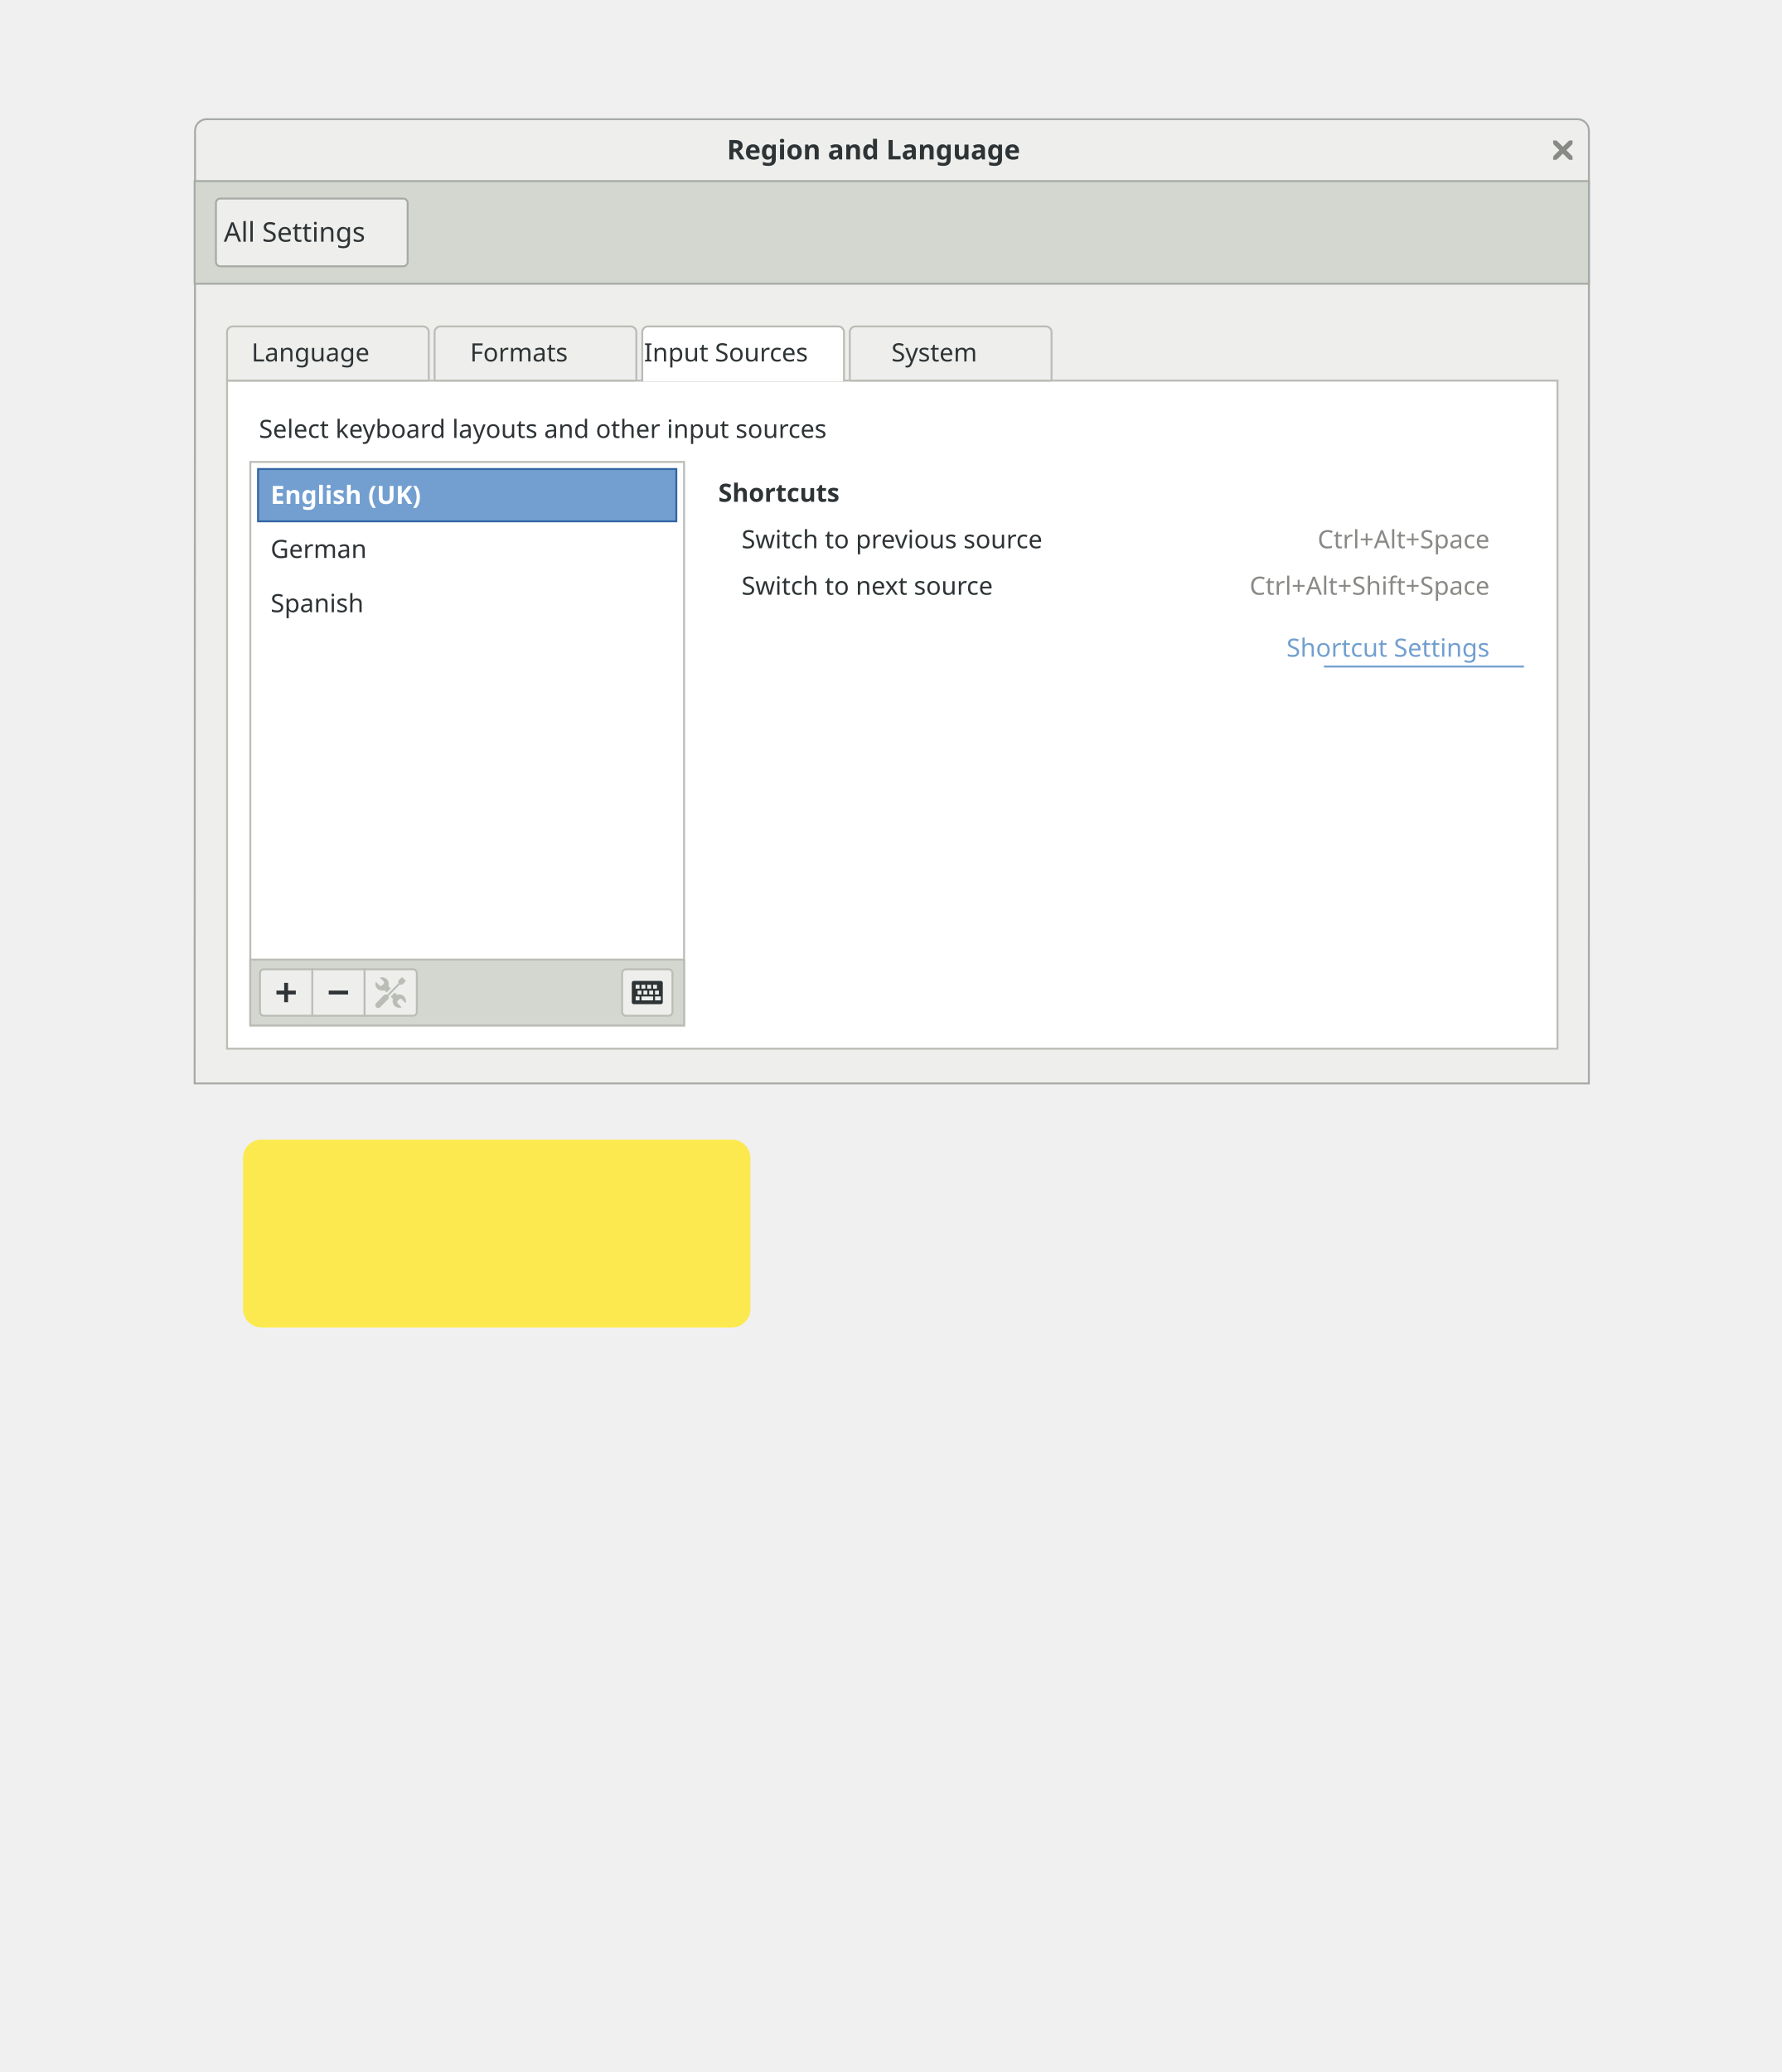
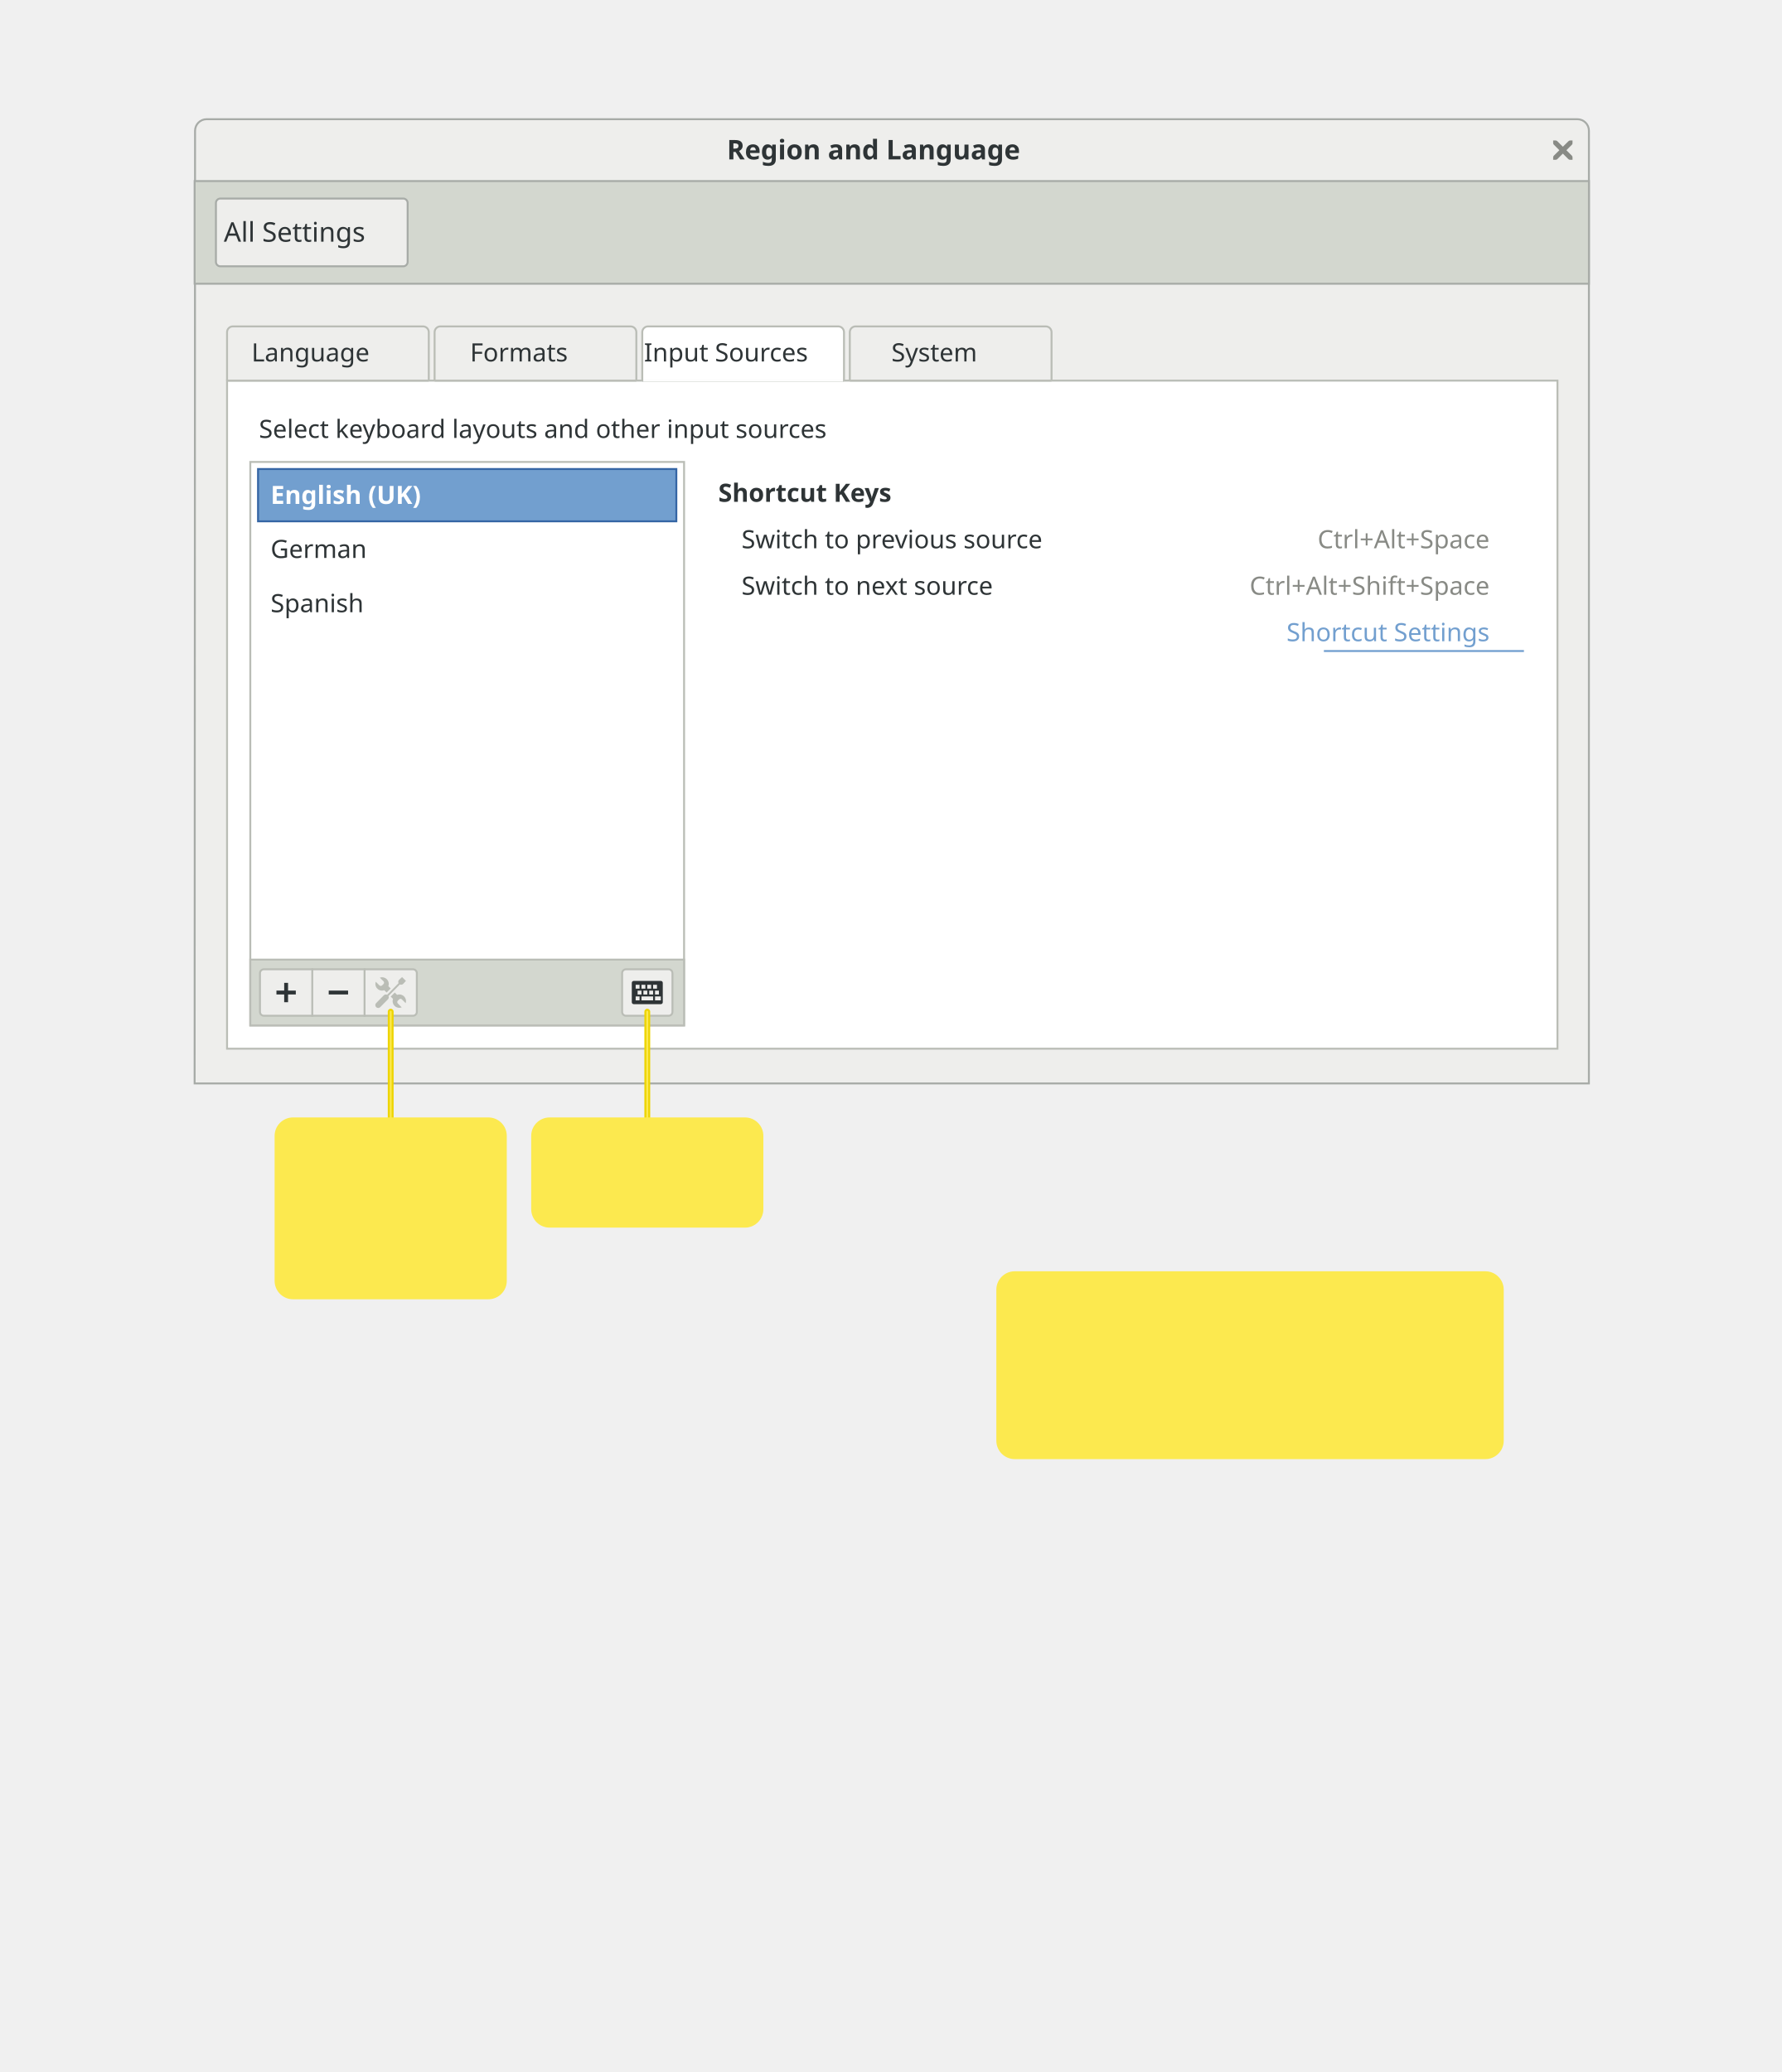
<svg xmlns="http://www.w3.org/2000/svg" width="920" height="1070" id="svg5417" version="1.1" style="display:inline">
  <defs id="defs5419">
    <linearGradient id="linearGradient4563-3-6-2-2-8-4-3">
      <stop style="stop-color:#f2f2f1;stop-opacity:1" offset="0" id="stop4565-3-7-8-74-7-8-5" />
      <stop id="stop4573-2-5-96-40-4-2-1" offset="0.028" style="stop-color:#fefefe;stop-opacity:1" />
      <stop id="stop4571-4-1-0-5-1-4-7" offset="0.977" style="stop-color:#eeeeec;stop-opacity:1" />
      <stop style="stop-color:#f5f5f4;stop-opacity:1" offset="1" id="stop4567-7-50-6-6-6-2-8" />
    </linearGradient>
  </defs>
  <g id="layer1" style="display:inline" transform="translate(626.6562,-746.2812)">
    <text id="text3371-4-2-6" y="2445.869" x="-307.832" style="font-size:12.379px;font-style:normal;font-weight:normal;text-align:start;text-anchor:start;fill:#2e3436;fill-opacity:1;stroke:none;display:inline;enable-background:new;font-family:Droid Sans;-inkscape-font-specification:Droid Sans" xml:space="preserve" transform="scale(0.9995531,1.000447)">
      <tspan style="font-weight:normal;-inkscape-font-specification:Droid Sans" y="2445.869" x="-307.832" id="tspan3805-8" />
    </text>
    <rect style="color:#000000;fill:none;stroke:none;stroke-width:1;marker:none;visibility:visible;display:inline;overflow:visible;enable-background:accumulate" id="rect3644" width="102" height="48" x="-98.406" y="-48.344" />
    <g style="fill:#888a85;fill-opacity:1;display:inline" id="g5806" transform="matrix(1.249509,0,0,1.249509,63.15951,597.7002)" />
    <g id="g5808" transform="matrix(1.249509,0,0,1.249509,63.15951,597.7002)" style="fill:#888a85;fill-opacity:1" />
    <g id="g5810" transform="matrix(1.249509,0,0,1.249509,63.15951,597.7002)" style="fill:#888a85;fill-opacity:1" />
    <g id="g5818" transform="matrix(1.249509,0,0,1.249509,63.15951,597.7002)" style="fill:#888a85;fill-opacity:1" />
    <g id="g5820" transform="matrix(1.249509,0,0,1.249509,63.15951,597.7002)" style="fill:#888a85;fill-opacity:1" />
    <g id="g5822" transform="matrix(1.249509,0,0,1.249509,63.15951,597.7002)" style="fill:#888a85;fill-opacity:1" />
    <path id="path3212" d="m -519.931,807.833 707.773,0 c 3.327,0 6.021,2.676 6.005,6 l -0.022,491.948 -6.005,0 -707.972,0 -6.005,0 0.221,-491.948 c 0.001,-3.324 2.678,-6 6.005,-6 z" style="fill:#eeeeec;fill-opacity:1;stroke:#a7aba7;stroke-width:1;stroke-miterlimit:4;stroke-opacity:1;stroke-dasharray:none;stroke-dashoffset:0;display:inline" />
    <rect style="fill:#d3d7cf;fill-opacity:1;stroke:#a7aba7;stroke-width:1;stroke-miterlimit:4;stroke-opacity:1;stroke-dasharray:none;stroke-dashoffset:0;display:inline" id="rect3214" width="720.003" height="53.024" x="-526.156" y="839.785" />
    <rect style="fill:#eeeeec;fill-opacity:1;stroke:#a7aba7;stroke-width:1;stroke-miterlimit:4;stroke-opacity:1;stroke-dasharray:none;stroke-dashoffset:0;display:inline" id="rect3216" width="99" height="35" x="-515.156" y="848.809" rx="2.3" ry="2.3" />
    <text transform="scale(0.9995531,1.000447)" xml:space="preserve" style="font-size:14px;font-style:normal;font-weight:normal;text-align:center;text-anchor:middle;fill:#2e3436;fill-opacity:1;stroke:none;display:inline;enable-background:new;font-family:Cantarell;-inkscape-font-specification:Cantarell" x="-465.689" y="870.709" id="text3218">
      <tspan id="tspan3220" x="-465.689" y="870.709">All Settings</tspan>
    </text>
    <text id="text3222" y="828.228" x="-166.568" style="font-size:14px;font-style:normal;font-weight:bold;text-align:center;text-anchor:middle;fill:#2e3436;fill-opacity:1;stroke:none;display:inline;enable-background:new;font-family:Cantarell;-inkscape-font-specification:Cantarell Bold" xml:space="preserve" transform="scale(0.9995531,1.000447)">
      <tspan y="828.228" x="-166.568" id="tspan3224" style="font-size:14px;font-weight:bold;text-align:center;text-anchor:middle;fill:#2e3436;font-family:Cantarell;-inkscape-font-specification:Cantarell Bold">Region and Language</tspan>
    </text>
    <g style="fill:#888a85;fill-opacity:1" transform="matrix(1.249509,0,0,1.249509,170.3799,813.8129)" id="g3226">
      <g transform="translate(-60,-518)" id="g3228" style="fill:#888a85;fill-opacity:1;display:inline" />
      <g style="fill:#888a85;fill-opacity:1" transform="translate(-60,-518)" id="g3230" />
      <g style="fill:#888a85;fill-opacity:1" transform="translate(-60,-518)" id="g3232" />
      <g style="fill:#888a85;fill-opacity:1" transform="translate(-60,-518)" id="g3234">
        <g transform="translate(19,-242)" id="g3236" style="fill:#888a85;fill-opacity:1;display:inline">
          <path d="m 45,764 1,0 c 0.01,-1.2e-4 0.021,-4.6e-4 0.031,0 0.255,0.011 0.51,0.129 0.688,0.312 L 49,766.594 51.312,764.312 C 51.578,764.082 51.759,764.007 52,764 l 1,0 0,1 c 0,0.286 -0.034,0.551 -0.25,0.75 l -2.281,2.281 2.25,2.25 C 52.907,770.469 53,770.735 53,771 l 0,1 -1,0 c -0.265,-10e-6 -0.531,-0.093 -0.719,-0.281 L 49,769.438 46.719,771.719 C 46.531,771.907 46.265,772 46,772 l -1,0 0,-1 c -3e-6,-0.265 0.093,-0.531 0.281,-0.719 l 2.281,-2.25 L 45.281,765.75 C 45.071,765.555 44.978,765.281 45,765 l 0,-1 z" id="path3238" style="font-size:medium;font-style:normal;font-variant:normal;font-weight:normal;font-stretch:normal;text-indent:0;text-align:start;text-decoration:none;line-height:normal;letter-spacing:normal;word-spacing:normal;text-transform:none;direction:ltr;block-progression:tb;writing-mode:lr-tb;text-anchor:start;color:#bebebe;fill:#888a85;fill-opacity:1;fill-rule:nonzero;stroke:none;stroke-width:1.781;marker:none;visibility:visible;display:inline;overflow:visible;enable-background:new;font-family:Andale Mono;-inkscape-font-specification:Andale Mono" />
        </g>
      </g>
      <g style="fill:#888a85;fill-opacity:1" transform="translate(-60,-518)" id="g3240" />
      <g style="fill:#888a85;fill-opacity:1" transform="translate(-60,-518)" id="g3242" />
      <g style="fill:#888a85;fill-opacity:1" transform="translate(-60,-518)" id="g3244" />
    </g>
    <rect y="942.833" x="-509.406" height="345" width="687" id="rect3607-7" style="fill:#ffffff;fill-opacity:1;stroke:#babdb6;stroke-width:1;stroke-miterlimit:4;stroke-opacity:1;stroke-dasharray:none;stroke-dashoffset:0;display:inline" />
    <text id="text7191" y="1028.947" x="-243.855" style="font-size:13px;font-style:normal;font-variant:normal;font-weight:normal;font-stretch:normal;text-align:start;text-anchor:start;fill:#2e3436;fill-opacity:1;stroke:none;display:inline;enable-background:new;font-family:Cantarell;-inkscape-font-specification:Cantarell" xml:space="preserve" transform="scale(0.9995531,1.000447)">
      <tspan style="font-size:13px;font-style:normal;font-variant:normal;font-weight:normal;font-stretch:normal;text-align:start;text-anchor:start;font-family:Cantarell;-inkscape-font-specification:Cantarell" y="1028.947" x="-243.855" id="tspan7193">Switch to previous source</tspan>
    </text>
    <rect style="fill:#ffffff;fill-opacity:1;stroke:#babdb6;stroke-width:1;stroke-linecap:square;stroke-miterlimit:4;stroke-opacity:1;stroke-dasharray:none;stroke-dashoffset:0" id="rect3614" width="224" height="291" x="-497.406" y="984.833" />
    <rect y="1241.833" x="-497.406" height="34" width="224" id="rect4384" style="fill:#d3d7cf;fill-opacity:1;stroke:#babdb6;stroke-width:1;stroke-linecap:square;stroke-miterlimit:4;stroke-opacity:1;stroke-dasharray:none;stroke-dashoffset:0" />
    <rect style="fill:#eeeeec;fill-opacity:1;stroke:#babdb6;stroke-width:1;stroke-linecap:square;stroke-miterlimit:4;stroke-opacity:1;stroke-dasharray:none;stroke-dashoffset:0" id="rect4402" width="81" height="24" x="-492.406" y="1246.833" rx="2" ry="2" />
    <path style="fill:none;stroke:#babdb6;stroke-width:1px;stroke-linecap:square;stroke-linejoin:miter;stroke-opacity:1" d="m -465.406,1246.828 c 0,24.01 0,24.01 0,24.01" id="path4404" />
    <g id="g5839" transform="translate(-486.9063,1250.833)" style="fill:#2e3436">
      <g style="fill:#2e3436;display:inline" id="layer9" transform="translate(-60.0002,-726)" />
      <g id="layer10" transform="translate(-60.0002,-726)" style="fill:#2e3436" />
      <g id="layer11" transform="translate(-60.0002,-726)" style="fill:#2e3436" />
      <g id="layer12" transform="translate(-60.0002,-726)" style="fill:#2e3436">
        <path style="color:#bebebe;fill:#2e3436;fill-opacity:1;stroke:none;stroke-width:1;marker:none;visibility:visible;display:inline;overflow:visible" id="rect31992" d="m 67,729 0,4 -4,0 0,2 4,0 0,4 2,0 0,-4 4,0 0,-2 -4,0 0,-4 -2,0 z" />
      </g>
      <g id="layer13" transform="translate(-60.0002,-726)" style="fill:#2e3436" />
      <g id="layer14" transform="translate(-60.0002,-726)" style="fill:#2e3436" />
      <g style="fill:#2e3436;display:inline" id="layer15" transform="translate(-60.0002,-726)" />
      <g style="fill:#2e3436;display:inline" id="g4953" transform="translate(-60.0002,-726)" />
    </g>
    <g id="g5915" transform="translate(-459.9065,1250.833)" style="fill:#2e3436">
      <g style="fill:#2e3436;display:inline" id="layer9-2" transform="translate(-40.0002,-726)" />
      <g id="layer10-3" transform="translate(-40.0002,-726)" style="fill:#2e3436" />
      <g id="layer11-7" transform="translate(-40.0002,-726)" style="fill:#2e3436" />
      <g id="layer12-0" transform="translate(-40.0002,-726)" style="fill:#2e3436">
        <rect style="color:#bebebe;fill:#2e3436;fill-opacity:1;stroke:none;stroke-width:1;marker:none;visibility:visible;display:inline;overflow:visible" width="10" height="2" id="rect31984" y="733" x="43" />
      </g>
      <g id="layer13-0" transform="translate(-40.0002,-726)" style="fill:#2e3436" />
      <g id="layer14-7" transform="translate(-40.0002,-726)" style="fill:#2e3436" />
      <g style="fill:#2e3436;display:inline" id="layer15-0" transform="translate(-40.0002,-726)" />
      <g style="fill:#2e3436;display:inline" id="g4953-6" transform="translate(-40.0002,-726)" />
    </g>
    <rect ry="2" rx="2" y="1246.833" x="-305.406" height="24" width="26" id="rect5926" style="fill:#eeeeec;fill-opacity:1;stroke:#babdb6;stroke-width:1;stroke-linecap:square;stroke-miterlimit:4;stroke-opacity:1;stroke-dasharray:none;stroke-dashoffset:0" />
    <path style="fill:#eeeeec;fill-opacity:1;stroke:#babdb6;stroke-width:1;stroke-miterlimit:4;stroke-opacity:1;stroke-dashoffset:0;display:inline" d="m -405.234,942.833 -104.172,0 m 0,0 0,-25 c 0,-1.662 1.338,-3 3,-3 l 98.172,0 c 1.662,0 3,1.338 3,3 l 0,25" id="path5975" />
    <text id="text6848" y="932.512" x="-458.043" style="font-size:13.04px;font-style:normal;font-variant:normal;font-weight:normal;font-stretch:normal;text-align:center;text-anchor:middle;fill:#2e3436;fill-opacity:1;stroke:none;display:inline;enable-background:new;font-family:Cantarell;-inkscape-font-specification:Cantarell" xml:space="preserve" transform="scale(0.9995531,1.000447)">
      <tspan y="932.512" x="-458.043" id="tspan6850">Language</tspan>
    </text>
    <path id="path5977" d="m -298.062,942.833 -104.172,0 m 0,0 0,-25 c 0,-1.662 1.338,-3 3,-3 l 98.172,0 c 1.662,0 3,1.338 3,3 l 0,25" style="fill:#eeeeec;fill-opacity:1;stroke:#babdb6;stroke-width:1;stroke-miterlimit:4;stroke-opacity:1;stroke-dashoffset:0;display:inline" />
    <text transform="scale(0.9995531,1.000447)" xml:space="preserve" style="font-size:13.04px;font-style:normal;font-variant:normal;font-weight:normal;font-stretch:normal;text-align:center;text-anchor:middle;fill:#2e3436;fill-opacity:1;stroke:none;display:inline;enable-background:new;font-family:Cantarell;-inkscape-font-specification:Cantarell" x="-350.369" y="932.512" id="text3574-9">
      <tspan style="font-style:normal;font-variant:normal;font-weight:normal;font-stretch:normal;text-align:center;text-anchor:middle;font-family:Cantarell;-inkscape-font-specification:Cantarell" id="tspan3576-6" x="-350.369" y="932.512">Formats</tspan>
    </text>
    <path style="fill:#eeeeec;fill-opacity:1;stroke:#babdb6;stroke-width:1;stroke-miterlimit:4;stroke-opacity:1;stroke-dashoffset:0;display:inline" d="m -83.654,942.833 -104.172,0 m 0,0 0,-25 c 0,-1.662 1.338,-3 3,-3 l 98.172,0 c 1.662,0 3,1.338 3,3 l 0,25" id="path5979" />
    <text transform="scale(0.9995531,1.000447)" xml:space="preserve" style="font-size:13.04px;font-style:normal;font-variant:normal;font-weight:normal;font-stretch:normal;text-align:center;text-anchor:middle;fill:#2e3436;fill-opacity:1;stroke:none;display:inline;enable-background:new;font-family:Cantarell;-inkscape-font-specification:Cantarell" x="-135.8" y="932.512" id="text4406">
      <tspan id="tspan4408" x="-135.8" y="932.512">System</tspan>
    </text>
    <g id="g5983" transform="translate(-42.2501,-47.94789)">
      <path style="fill:#ffffff;fill-opacity:1;stroke:#babdb6;stroke-width:1;stroke-miterlimit:4;stroke-opacity:1;stroke-dashoffset:0;display:inline" d="m -148.577,990.781 -104.172,0 m 0,0 0,-25 c 0,-1.662 1.338,-3 3,-3 l 98.172,0 c 1.662,0 3,1.338 3,3 l 0,25" id="path6828" />
      <path id="path5981" d="m -251.739,990.781 c 102.152,0 102.152,0 102.152,0" style="fill:none;stroke:#ffffff;stroke-width:1px;stroke-linecap:square;stroke-linejoin:miter;stroke-opacity:1" />
    </g>
    <text id="text4569" y="932.512" x="-243.412" style="font-size:13.04px;font-style:normal;font-variant:normal;font-weight:normal;font-stretch:normal;text-align:center;text-anchor:middle;fill:#2e3436;fill-opacity:1;stroke:none;display:inline;enable-background:new;font-family:Cantarell;-inkscape-font-specification:Cantarell" xml:space="preserve" transform="scale(0.9995531,1.000447)">
      <tspan y="932.512" x="-243.412" id="tspan4571">Input Sources</tspan>
    </text>
    <text transform="scale(0.9995531,1.000447)" xml:space="preserve" style="font-size:13px;font-style:normal;font-variant:normal;font-weight:bold;font-stretch:normal;text-align:start;text-anchor:start;fill:#2e3436;fill-opacity:1;stroke:none;display:inline;enable-background:new;font-family:Cantarell;-inkscape-font-specification:Cantarell Bold" x="-255.86" y="1004.957" id="text5987">
-       <tspan id="tspan5989" x="-255.86" y="1004.957" style="font-size:13px;font-style:normal;font-variant:normal;font-weight:bold;font-stretch:normal;text-align:start;text-anchor:start;fill:#2e3436;font-family:Cantarell;-inkscape-font-specification:Cantarell Bold">Shortcuts</tspan>
+       <tspan id="tspan5989" x="-255.86" y="1004.957" style="font-size:13px;font-style:normal;font-variant:normal;font-weight:bold;font-stretch:normal;text-align:start;text-anchor:start;fill:#2e3436;font-family:Cantarell;-inkscape-font-specification:Cantarell Bold">Shortcut Keys</tspan>
    </text>
    <text transform="scale(0.9995531,1.000447)" xml:space="preserve" style="font-size:13px;font-style:normal;font-variant:normal;font-weight:normal;font-stretch:normal;text-align:end;text-anchor:end;fill:#888a85;fill-opacity:1;stroke:none;display:inline;enable-background:new;font-family:Cantarell;-inkscape-font-specification:Cantarell" x="159.503" y="1028.947" id="text6019">
      <tspan id="tspan6021" x="159.503" y="1028.947" style="font-size:13px;font-style:normal;font-variant:normal;font-weight:normal;font-stretch:normal;text-align:end;text-anchor:end;fill:#888a85;font-family:Cantarell;-inkscape-font-specification:Cantarell">Ctrl+Alt+Space</tspan>
    </text>
    <text transform="scale(0.9995531,1.000447)" xml:space="preserve" style="font-size:13px;font-style:normal;font-variant:normal;font-weight:normal;font-stretch:normal;text-align:start;text-anchor:start;fill:#2e3436;fill-opacity:1;stroke:none;display:inline;enable-background:new;font-family:Cantarell;-inkscape-font-specification:Cantarell" x="-243.855" y="1052.936" id="text6023">
      <tspan id="tspan6025" x="-243.855" y="1052.936" style="font-size:13px;font-style:normal;font-variant:normal;font-weight:normal;font-stretch:normal;text-align:start;text-anchor:start;font-family:Cantarell;-inkscape-font-specification:Cantarell">Switch to next source</tspan>
    </text>
    <text id="text6027" y="1052.936" x="159.503" style="font-size:13px;font-style:normal;font-variant:normal;font-weight:normal;font-stretch:normal;text-align:end;text-anchor:end;fill:#888a85;fill-opacity:1;stroke:none;display:inline;enable-background:new;font-family:Cantarell;-inkscape-font-specification:Cantarell" xml:space="preserve" transform="scale(0.9995531,1.000447)">
      <tspan style="font-size:13px;font-style:normal;font-variant:normal;font-weight:normal;font-stretch:normal;text-align:end;text-anchor:end;fill:#888a85;font-family:Cantarell;-inkscape-font-specification:Cantarell" y="1052.936" x="159.503" id="tspan6029">Ctrl+Alt+Shift+Space</tspan>
    </text>
    <rect style="fill:#729fcf;fill-opacity:1;stroke:#3465a4;stroke-width:1;stroke-linecap:square;stroke-miterlimit:4;stroke-opacity:1;stroke-dasharray:none;stroke-dashoffset:0" id="rect6059" width="216" height="27" x="-493.406" y="988.495" />
    <text id="text5932" y="1006.506" x="-486.933" style="font-size:13px;font-style:normal;font-variant:normal;font-weight:bold;font-stretch:normal;text-align:start;line-height:125%;letter-spacing:0px;word-spacing:0px;text-anchor:start;fill:#ffffff;fill-opacity:1;stroke:none;font-family:Cantarell;-inkscape-font-specification:Cantarell Bold" xml:space="preserve">
      <tspan y="1006.506" x="-486.933" id="tspan5934">English (UK)</tspan>
    </text>
    <text xml:space="preserve" style="font-size:13px;font-style:normal;font-variant:normal;font-weight:normal;font-stretch:normal;text-align:start;line-height:125%;letter-spacing:0px;word-spacing:0px;text-anchor:start;fill:#2e3436;fill-opacity:1;stroke:none;font-family:Cantarell;-inkscape-font-specification:Sans" x="-486.933" y="1034.421" id="text5936">
      <tspan id="tspan5938" x="-486.933" y="1034.421">German</tspan>
    </text>
    <text id="text5940" y="1062.421" x="-486.933" style="font-size:13px;font-style:normal;font-variant:normal;font-weight:normal;font-stretch:normal;text-align:start;line-height:125%;letter-spacing:0px;word-spacing:0px;text-anchor:start;fill:#2e3436;fill-opacity:1;stroke:none;font-family:Cantarell;-inkscape-font-specification:Sans" xml:space="preserve">
      <tspan y="1062.421" x="-486.933" id="tspan5942">Spanish</tspan>
    </text>
-     <rect style="fill:#fce94f;fill-opacity:1;stroke:#fce94f;stroke-width:1;stroke-linecap:square;stroke-miterlimit:4;stroke-opacity:1;stroke-dasharray:none;stroke-dashoffset:0" id="rect6071" width="261" height="96" x="-500.656" y="1335.281" rx="9" ry="9" />
-     <flowRoot xml:space="preserve" id="flowRoot6077" style="font-size:14px;font-style:normal;font-variant:normal;font-weight:normal;font-stretch:normal;line-height:125%;letter-spacing:0px;word-spacing:0px;fill:#000000;fill-opacity:1;stroke:none;font-family:Cantarell;-inkscape-font-specification:Sans" transform="translate(-623.1562,678.2812)">
+     <rect style="fill:#fce94f;fill-opacity:1;stroke:#fce94f;stroke-width:1;stroke-linecap:square;stroke-miterlimit:4;stroke-opacity:1;stroke-dasharray:none;stroke-dashoffset:0" id="rect6071" width="261" height="96" x="-111.656" y="1403.281" rx="9" ry="9" />
+     <flowRoot xml:space="preserve" id="flowRoot6077" style="font-size:14px;font-style:normal;font-variant:normal;font-weight:normal;font-stretch:normal;line-height:125%;letter-spacing:0px;word-spacing:0px;fill:#2e3436;fill-opacity:1;stroke:none;font-family:Cantarell;-inkscape-font-specification:Sans" transform="translate(-234.1562,746.0292)">
      <flowRegion id="flowRegion6079">
-         <rect id="rect6081" width="229" height="103" x="140" y="670" style="font-size:14px" />
+         <rect id="rect6081" width="229" height="103" x="140" y="670" style="font-size:14px;fill:#2e3436" />
      </flowRegion>
      <flowPara id="flowPara6083">The previous source should be remembered between sessions; this avoids the need for setting the default source</flowPara>
    </flowRoot>
    <text id="text6104" y="972.421" x="-492.933" style="font-size:13px;font-style:normal;font-variant:normal;font-weight:normal;font-stretch:normal;text-align:start;line-height:125%;letter-spacing:0px;word-spacing:0px;text-anchor:start;fill:#2e3436;fill-opacity:1;stroke:none;font-family:Cantarell;-inkscape-font-specification:Sans" xml:space="preserve">
      <tspan y="972.421" x="-492.933" id="tspan6106">Select keyboard layouts and other input sources</tspan>
    </text>
    <g id="g3172" transform="translate(-300.4063,1250.833)" style="fill:#2e3436">
      <g style="fill:#2e3436;display:inline" id="layer9-5" transform="translate(-100,-338)" />
      <g id="layer10-6" transform="translate(-100,-338)" style="fill:#2e3436">
        <path style="color:#bebebe;fill:#2e3436;fill-opacity:1;fill-rule:nonzero;stroke:none;stroke-width:3;marker:none;visibility:visible;display:inline;overflow:visible;enable-background:accumulate" id="rect4890" d="m 101,340 c -0.554,0 -1,0.446 -1,1 l 0,10 c 0,0.554 0.446,1 1,1 l 14,0 c 0.554,0 1,-0.446 1,-1 l 0,-10 c 0,-0.554 -0.446,-1 -1,-1 l -14,0 z m 1,2 2,0 0,2 -2,0 0,-2 z m 3,0 2,0 0,2 -2,0 0,-2 z m 3,0 2,0 0,2 -2,0 0,-2 z m 3,0 2,0 0,2 -2,0 0,-2 z m -8,3.031 2,0 0,2 -2,0 0,-2 z m 3,0 2,0 0,2 -2,0 0,-2 z m 3,0 2,0 0,2 -2,0 0,-2 z m 3,0 2,0 0,2 -2,0 0,-2 z m -10,3 2,0 0,2 -2,0 0,-2 z m 3,0 6,0 0,2 -6,0 0,-2 z m 7,0 3,0 0,2 -3,0 0,-2 z" />
      </g>
      <g id="layer11-9" transform="translate(-100,-338)" style="fill:#2e3436" />
      <g id="layer12-8" transform="translate(-100,-338)" style="fill:#2e3436" />
      <g id="layer13-7" transform="translate(-100,-338)" style="fill:#2e3436" />
      <g id="layer14-2" transform="translate(-100,-338)" style="fill:#2e3436" />
      <g id="layer15-8" transform="translate(-100,-338)" style="fill:#2e3436" />
    </g>
    <g transform="translate(-874.9063,789.8334)" id="layer9-8" style="display:inline" />
    <g transform="translate(-874.9063,789.8334)" id="layer10-0" />
    <g transform="translate(-874.9063,789.8334)" id="layer11-8" />
    <g transform="translate(-874.9063,789.8334)" id="layer12-1" />
    <g transform="translate(-874.9063,789.8334)" id="layer13-02" />
    <g transform="translate(-874.9063,789.8334)" id="layer14-29" />
    <g transform="translate(-874.9063,789.8334)" id="layer15-7" style="display:inline" />
    <rect width="16" style="color:#bebebe;fill:none;stroke:none;stroke-width:1;marker:none;visibility:visible;display:inline;overflow:visible;enable-background:new" height="15.954" ry="0" rx="0" id="rect12087-3" y="1250.857" x="416.906" transform="scale(-1,1)" />
    <path style="font-size:medium;font-style:normal;font-variant:normal;font-weight:normal;font-stretch:normal;text-indent:0;text-align:start;text-decoration:none;line-height:normal;letter-spacing:normal;word-spacing:normal;text-transform:none;direction:ltr;block-progression:tb;writing-mode:lr-tb;text-anchor:start;color:#000000;fill:#babdb6;fill-opacity:1;fill-rule:nonzero;stroke:none;stroke-width:3;marker:none;visibility:visible;display:inline;overflow:visible;enable-background:accumulate;font-family:Sans;-inkscape-font-specification:Sans" id="path3908" d="m -429.357,1250.945 c -0.399,0 -0.786,0.092 -1.143,0.216 l 1.885,1.88 c 0.387,0.386 0.387,1 0,1.387 l -0.711,0.709 c -0.387,0.386 -1.003,0.386 -1.39,0 l -1.885,-1.88 c -0.124,0.356 -0.216,0.742 -0.216,1.14 0,1.906 1.549,3.451 3.461,3.451 0.399,0 0.786,-0.092 1.143,-0.216 l 1.174,1.171 a 2.472,2.465 0 0 1 0.062,0 l 2.07,-2.065 -1.205,-1.202 c 0.124,-0.356 0.216,-0.742 0.216,-1.14 0,-1.906 -1.549,-3.451 -3.461,-3.451 z m 6.551,7.889 -2.07,2.065 a 2.472,2.465 0 0 1 0.031,0.092 l 1.143,1.14 c -0.124,0.356 -0.216,0.742 -0.216,1.14 0,1.906 1.549,3.451 3.461,3.451 0.433,0 0.854,-0.101 1.236,-0.246 l -2.008,-2.003 c -0.387,-0.386 -0.387,-1.031 0,-1.417 l 0.68,-0.678 c 0.194,-0.193 0.458,-0.308 0.711,-0.308 0.253,0 0.517,0.115 0.711,0.308 l 1.947,1.941 c 0.105,-0.33 0.185,-0.683 0.185,-1.048 0,-1.906 -1.549,-3.451 -3.461,-3.451 -0.399,0 -0.786,0.092 -1.143,0.216 l -1.205,-1.202 z" />
    <path style="font-size:medium;font-style:normal;font-variant:normal;font-weight:normal;font-stretch:normal;text-indent:0;text-align:start;text-decoration:none;line-height:normal;letter-spacing:normal;word-spacing:normal;text-transform:none;direction:ltr;block-progression:tb;writing-mode:lr-tb;text-anchor:start;color:#000000;fill:#babdb6;fill-opacity:1;fill-rule:nonzero;stroke:none;stroke-width:3;marker:none;visibility:visible;display:inline;overflow:visible;enable-background:accumulate;font-family:Sans;-inkscape-font-specification:Sans" id="path3910" d="m -419.048,1250.851 -1.542,1.438 c -0.452,0.421 -0.529,1.149 -0.266,1.706 l -5.888,5.996 a 1.492,1.488 0 0 0 -0.031,2e-4 1.492,1.488 0 0 0 -0.84,-0.148 1.492,1.488 0 0 0 -0.867,0.441 l -3.946,3.997 a 1.494,1.49 0 0 0 2.129,2.091 l 3.946,-3.997 a 1.492,1.488 0 0 0 0.297,-1.738 l 5.888,-5.965 c 0.558,0.248 1.273,0.147 1.707,-0.292 l 1.417,-1.56 -2.004,-1.968 z" />
    <path id="path3290" d="m -438.406,1246.828 c 0,24.01 0,24.01 0,24.01" style="fill:none;stroke:#babdb6;stroke-width:1px;stroke-linecap:square;stroke-linejoin:miter;stroke-opacity:1" />
-     <text transform="scale(0.9995531,1.000447)" xml:space="preserve" style="font-size:13px;font-style:normal;font-variant:normal;font-weight:normal;font-stretch:normal;text-align:end;text-anchor:end;fill:#729fcf;fill-opacity:1;stroke:none;display:inline;enable-background:new;font-family:Cantarell;-inkscape-font-specification:Cantarell" x="159.503" y="1084.922" id="text3308">
-       <tspan id="tspan3310" x="159.503" y="1084.922" style="font-size:13px;font-style:normal;font-variant:normal;font-weight:normal;font-stretch:normal;text-align:end;text-anchor:end;fill:#729fcf;font-family:Cantarell;-inkscape-font-specification:Cantarell">Shortcut Settings</tspan>
+     <text id="text3120" y="1076.925" x="159.503" style="font-size:13px;font-style:normal;font-variant:normal;font-weight:normal;font-stretch:normal;text-align:end;text-anchor:end;fill:#729fcf;fill-opacity:1;stroke:none;display:inline;enable-background:new;font-family:Cantarell;-inkscape-font-specification:Cantarell" xml:space="preserve" transform="scale(0.9995531,1.000447)">
+       <tspan style="font-size:13px;font-style:normal;font-variant:normal;font-weight:normal;font-stretch:normal;text-align:end;text-anchor:end;fill:#729fcf;font-family:Cantarell;-inkscape-font-specification:Cantarell" y="1076.925" x="159.503" id="tspan3122">Shortcut Settings</tspan>
    </text>
-     <path style="fill:none;stroke:#729fcf;stroke-width:1px;stroke-linecap:butt;stroke-linejoin:miter;stroke-opacity:1" d="m 56.977,1090.481 c 103.309,0 103.309,0 103.309,0" id="path3312" />
+     <path id="path3124" d="m 56.977,1082.481 c 103.309,0 103.309,0 103.309,0" style="fill:none;stroke:#729fcf;stroke-width:1px;stroke-linecap:butt;stroke-linejoin:miter;stroke-opacity:1" />
+     <path id="path3896" d="m -292.406,1268.723 c 0,67.616 0,67.616 0,67.616" style="fill:none;stroke:#edd400;stroke-width:3;stroke-linecap:round;stroke-linejoin:miter;stroke-opacity:1;stroke-miterlimit:4;stroke-dasharray:none" />
+     <path style="fill:none;stroke:#fce94f;stroke-width:1px;stroke-linecap:round;stroke-linejoin:miter;stroke-opacity:1" d="m -292.406,1268.723 c 0,67.616 0,67.616 0,67.616" id="path3126" />
+     <rect ry="9" rx="9" y="1323.841" x="-351.847" height="55.898" width="118.881" id="rect3898" style="fill:#fce94f;fill-opacity:1;stroke:#fce94f;stroke-width:1;stroke-linecap:square;stroke-miterlimit:4;stroke-opacity:1;stroke-dasharray:none;stroke-dashoffset:0" />
+     <flowRoot transform="translate(-480.4085,664.3512)" style="font-size:14px;font-style:normal;font-variant:normal;font-weight:normal;font-stretch:normal;line-height:125%;letter-spacing:0px;word-spacing:0px;fill:#2e3436;fill-opacity:1;stroke:none;font-family:Cantarell;-inkscape-font-specification:Sans" id="flowRoot3900" xml:space="preserve">
+       <flowRegion id="flowRegion3902">
+         <rect style="font-size:14px;fill:#2e3436" y="670" x="140" height="103" width="229" id="rect3904" />
+       </flowRegion>
+       <flowPara id="flowPara3906">Show keyboard</flowPara>
+       <flowPara id="flowPara3908">layout</flowPara>
+     </flowRoot>
+     <path style="fill:none;stroke:#edd400;stroke-width:3;stroke-linecap:round;stroke-linejoin:miter;stroke-miterlimit:4;stroke-opacity:1;stroke-dasharray:none" d="m -424.908,1268.723 c 0,67.616 0,67.616 0,67.616" id="path3911" />
+     <path id="path3913" d="m -424.908,1268.723 c 0,67.616 0,67.616 0,67.616" style="fill:none;stroke:#fce94f;stroke-width:1px;stroke-linecap:round;stroke-linejoin:miter;stroke-opacity:1" />
+     <rect style="fill:#fce94f;fill-opacity:1;stroke:#fce94f;stroke-width:1;stroke-linecap:square;stroke-miterlimit:4;stroke-opacity:1;stroke-dasharray:none;stroke-dashoffset:0" id="rect3915" width="118.881" height="92.898" x="-484.348" y="1323.841" rx="9" ry="9" />
+     <flowRoot xml:space="preserve" id="flowRoot3917" style="font-size:14px;font-style:normal;font-variant:normal;font-weight:normal;font-stretch:normal;line-height:125%;letter-spacing:0px;word-spacing:0px;fill:#2e3436;fill-opacity:1;stroke:none;font-family:Cantarell;-inkscape-font-specification:Sans" transform="translate(-612.9098,664.3512)">
+       <flowRegion id="flowRegion3919">
+         <rect id="rect3921" width="229" height="103" x="140" y="670" style="font-size:14px;fill:#2e3436" />
+       </flowRegion>
+       <flowPara id="flowPara3925">Input method</flowPara>
+       <flowPara id="flowPara3929">settings; this</flowPara>
+       <flowPara id="flowPara3931">will typically be</flowPara>
+       <flowPara id="flowPara3933">insensitive</flowPara>
+     </flowRoot>
  </g>
  <text xml:space="preserve" style="font-size:22px;font-style:normal;font-weight:normal;line-height:125%;letter-spacing:0px;word-spacing:0px;fill:#000000;fill-opacity:1;stroke:none;font-family:Droid Sans;-inkscape-font-specification:Droid Sans" x="1843.806" y="927.513" id="text3574">
    <tspan id="tspan3576" x="1843.806" y="927.513" style="font-size:56px;font-weight:bold;fill:#ffffff;-inkscape-font-specification:Droid Sans Bold" />
  </text>
</svg>
